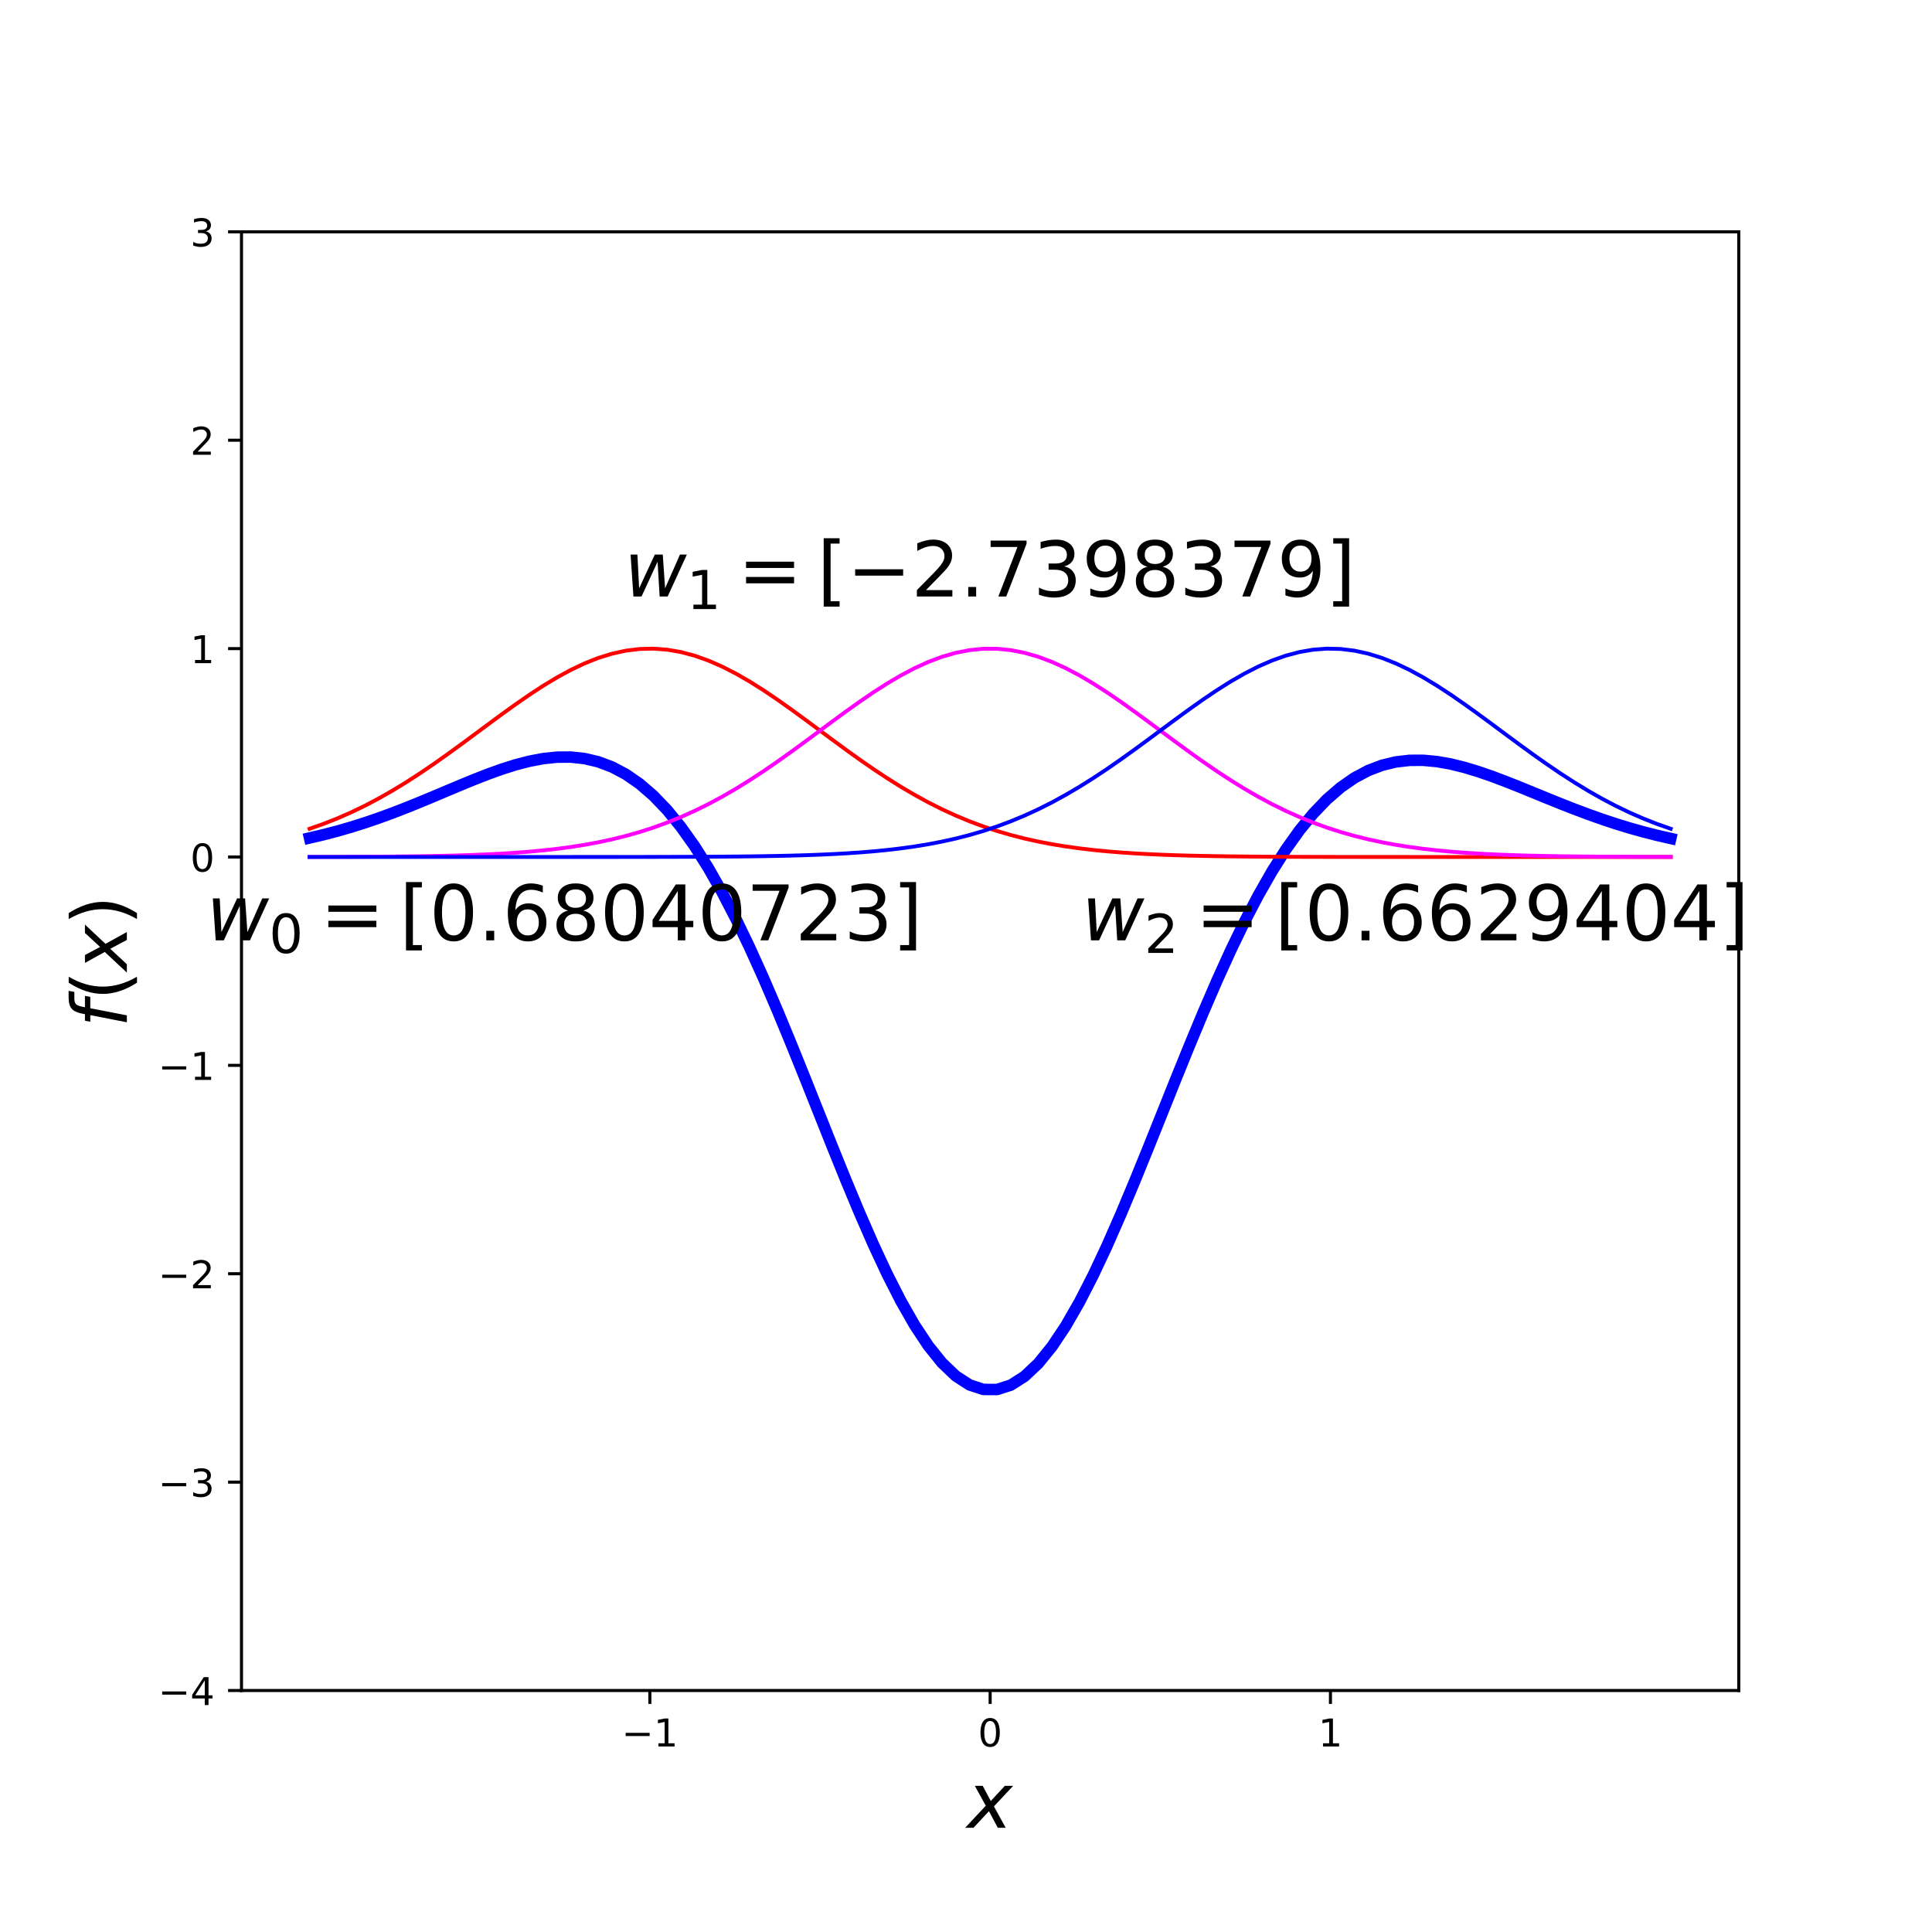
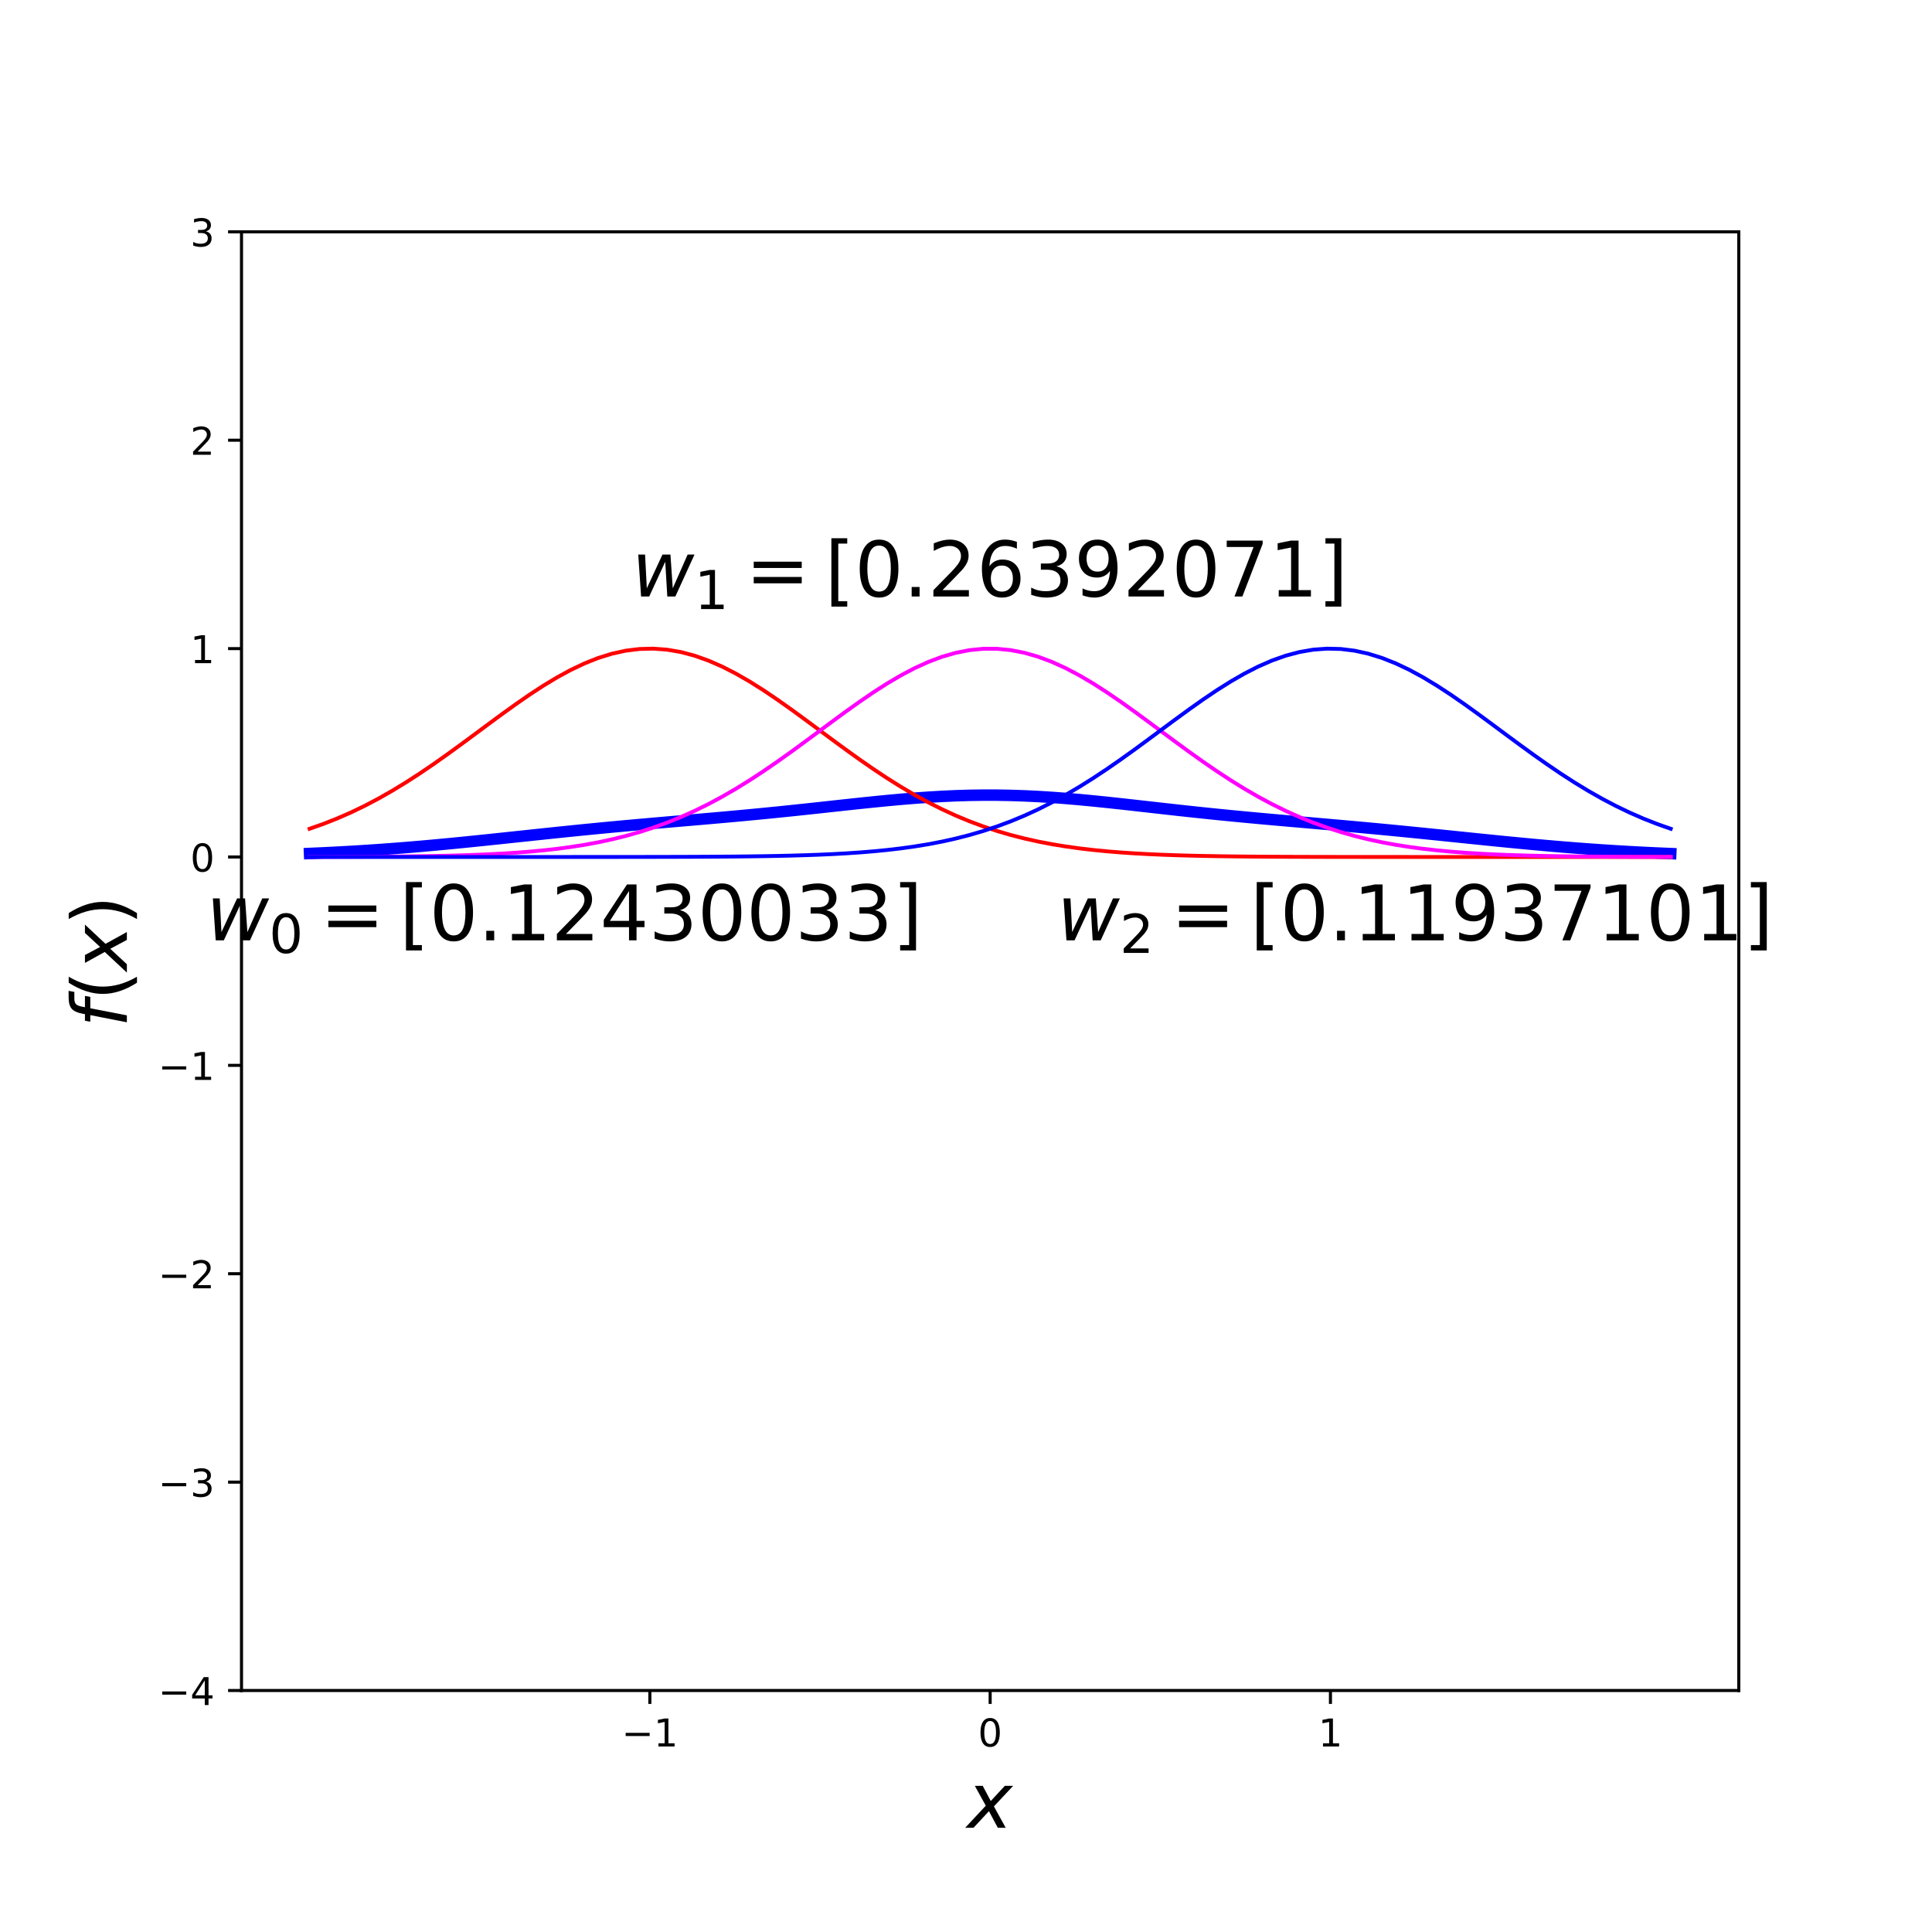
<svg xmlns="http://www.w3.org/2000/svg" xmlns:xlink="http://www.w3.org/1999/xlink" height="504pt" version="1.1" viewBox="0 0 504 504" width="504pt">
  <defs>
    <style type="text/css">
*{stroke-linecap:butt;stroke-linejoin:round;}
  </style>
  </defs>
  <g id="figure_1">
    <g id="patch_1">
      <path d="M 0 504  L 504 504  L 504 0  L 0 0  z " style="fill:none;" />
    </g>
    <g id="axes_1">
      <g id="patch_2">
        <path d="M 63 441  L 453.6 441  L 453.6 60.48  L 63 60.48  z " style="fill:none;" />
      </g>
      <g id="matplotlib.axis_1">
        <g id="xtick_1">
          <g id="line2d_1">
            <defs>
-               <path d="M 0 0  L 0 3.5  " id="m0138e2bc74" style="stroke:#000000;stroke-width:0.8;" />
-             </defs>
-             <g>
-               <use style="stroke:#000000;stroke-width:0.8;" x="169.527" xlink:href="#m0138e2bc74" y="441" />
+               <path d="M 0 0  L 0 3.5  " id="maeb06b09a5" style="stroke:#000000;stroke-width:0.8;" />
+             </defs>
+             <g>
+               <use style="stroke:#000000;stroke-width:0.8;" x="169.527" xlink:href="#maeb06b09a5" y="441" />
            </g>
          </g>
          <g id="text_1">
            <defs>
              <path d="M 10.594 35.5  L 73.188 35.5  L 73.188 27.203  L 10.594 27.203  z " id="DejaVuSans-2212" />
              <path d="M 12.406 8.297  L 28.516 8.297  L 28.516 63.922  L 10.984 60.406  L 10.984 69.391  L 28.422 72.906  L 38.281 72.906  L 38.281 8.297  L 54.391 8.297  L 54.391 0  L 12.406 0  z " id="DejaVuSans-31" />
            </defs>
            <g transform="translate(162.1562 455.5984)scale(0.1 -0.1)">
              <use xlink:href="#DejaVuSans-2212" />
              <use x="83.789" xlink:href="#DejaVuSans-31" />
            </g>
          </g>
        </g>
        <g id="xtick_2">
          <g id="line2d_2">
            <g>
-               <use style="stroke:#000000;stroke-width:0.8;" x="258.3" xlink:href="#m0138e2bc74" y="441" />
+               <use style="stroke:#000000;stroke-width:0.8;" x="258.3" xlink:href="#maeb06b09a5" y="441" />
            </g>
          </g>
          <g id="text_2">
            <defs>
              <path d="M 31.781 66.406  Q 24.172 66.406 20.328 58.906  Q 16.5 51.422 16.5 36.375  Q 16.5 21.391 20.328 13.891  Q 24.172 6.391 31.781 6.391  Q 39.453 6.391 43.281 13.891  Q 47.125 21.391 47.125 36.375  Q 47.125 51.422 43.281 58.906  Q 39.453 66.406 31.781 66.406  z M 31.781 74.219  Q 44.047 74.219 50.516 64.516  Q 56.984 54.828 56.984 36.375  Q 56.984 17.969 50.516 8.266  Q 44.047 -1.422 31.781 -1.422  Q 19.531 -1.422 13.062 8.266  Q 6.594 17.969 6.594 36.375  Q 6.594 54.828 13.062 64.516  Q 19.531 74.219 31.781 74.219  z " id="DejaVuSans-30" />
            </defs>
            <g transform="translate(255.1188 455.5984)scale(0.1 -0.1)">
              <use xlink:href="#DejaVuSans-30" />
            </g>
          </g>
        </g>
        <g id="xtick_3">
          <g id="line2d_3">
            <g>
-               <use style="stroke:#000000;stroke-width:0.8;" x="347.073" xlink:href="#m0138e2bc74" y="441" />
+               <use style="stroke:#000000;stroke-width:0.8;" x="347.073" xlink:href="#maeb06b09a5" y="441" />
            </g>
          </g>
          <g id="text_3">
            <g transform="translate(343.8915 455.5984)scale(0.1 -0.1)">
              <use xlink:href="#DejaVuSans-31" />
            </g>
          </g>
        </g>
        <g id="text_4">
          <defs>
            <path d="M 60.016 54.688  L 34.906 27.875  L 50.297 0  L 39.984 0  L 28.422 21.688  L 8.297 0  L -2.594 0  L 24.312 28.812  L 10.016 54.688  L 20.312 54.688  L 30.812 34.906  L 49.125 54.688  z " id="DejaVuSans-Oblique-78" />
          </defs>
          <g transform="translate(252.3 476.875)scale(0.2 -0.2)">
            <use transform="translate(0 0.3125)" xlink:href="#DejaVuSans-Oblique-78" />
          </g>
        </g>
      </g>
      <g id="matplotlib.axis_2">
        <g id="ytick_1">
          <g id="line2d_4">
            <defs>
-               <path d="M 0 0  L -3.5 0  " id="mc13b5cfabd" style="stroke:#000000;stroke-width:0.8;" />
-             </defs>
-             <g>
-               <use style="stroke:#000000;stroke-width:0.8;" x="63" xlink:href="#mc13b5cfabd" y="441" />
+               <path d="M 0 0  L -3.5 0  " id="mc9b3502eef" style="stroke:#000000;stroke-width:0.8;" />
+             </defs>
+             <g>
+               <use style="stroke:#000000;stroke-width:0.8;" x="63" xlink:href="#mc9b3502eef" y="441" />
            </g>
          </g>
          <g id="text_5">
            <defs>
              <path d="M 37.797 64.312  L 12.891 25.391  L 37.797 25.391  z M 35.203 72.906  L 47.609 72.906  L 47.609 25.391  L 58.016 25.391  L 58.016 17.188  L 47.609 17.188  L 47.609 0  L 37.797 0  L 37.797 17.188  L 4.891 17.188  L 4.891 26.703  z " id="DejaVuSans-34" />
            </defs>
            <g transform="translate(41.25781 444.7992)scale(0.1 -0.1)">
              <use xlink:href="#DejaVuSans-2212" />
              <use x="83.789" xlink:href="#DejaVuSans-34" />
            </g>
          </g>
        </g>
        <g id="ytick_2">
          <g id="line2d_5">
            <g>
-               <use style="stroke:#000000;stroke-width:0.8;" x="63" xlink:href="#mc13b5cfabd" y="386.64" />
+               <use style="stroke:#000000;stroke-width:0.8;" x="63" xlink:href="#mc9b3502eef" y="386.64" />
            </g>
          </g>
          <g id="text_6">
            <defs>
              <path d="M 40.578 39.312  Q 47.656 37.797 51.625 33  Q 55.609 28.219 55.609 21.188  Q 55.609 10.406 48.188 4.484  Q 40.766 -1.422 27.094 -1.422  Q 22.516 -1.422 17.656 -0.516  Q 12.797 0.391 7.625 2.203  L 7.625 11.719  Q 11.719 9.328 16.594 8.109  Q 21.484 6.891 26.812 6.891  Q 36.078 6.891 40.938 10.547  Q 45.797 14.203 45.797 21.188  Q 45.797 27.641 41.281 31.266  Q 36.766 34.906 28.719 34.906  L 20.219 34.906  L 20.219 43.016  L 29.109 43.016  Q 36.375 43.016 40.234 45.922  Q 44.094 48.828 44.094 54.297  Q 44.094 59.906 40.109 62.906  Q 36.141 65.922 28.719 65.922  Q 24.656 65.922 20.016 65.031  Q 15.375 64.156 9.812 62.312  L 9.812 71.094  Q 15.438 72.656 20.344 73.438  Q 25.25 74.219 29.594 74.219  Q 40.828 74.219 47.359 69.109  Q 53.906 64.016 53.906 55.328  Q 53.906 49.266 50.438 45.094  Q 46.969 40.922 40.578 39.312  z " id="DejaVuSans-33" />
            </defs>
            <g transform="translate(41.25781 390.4392)scale(0.1 -0.1)">
              <use xlink:href="#DejaVuSans-2212" />
              <use x="83.789" xlink:href="#DejaVuSans-33" />
            </g>
          </g>
        </g>
        <g id="ytick_3">
          <g id="line2d_6">
            <g>
-               <use style="stroke:#000000;stroke-width:0.8;" x="63" xlink:href="#mc13b5cfabd" y="332.28" />
+               <use style="stroke:#000000;stroke-width:0.8;" x="63" xlink:href="#mc9b3502eef" y="332.28" />
            </g>
          </g>
          <g id="text_7">
            <defs>
              <path d="M 19.188 8.297  L 53.609 8.297  L 53.609 0  L 7.328 0  L 7.328 8.297  Q 12.938 14.109 22.625 23.891  Q 32.328 33.688 34.812 36.531  Q 39.547 41.844 41.422 45.531  Q 43.312 49.219 43.312 52.781  Q 43.312 58.594 39.234 62.25  Q 35.156 65.922 28.609 65.922  Q 23.969 65.922 18.812 64.312  Q 13.672 62.703 7.812 59.422  L 7.812 69.391  Q 13.766 71.781 18.938 73  Q 24.125 74.219 28.422 74.219  Q 39.75 74.219 46.484 68.547  Q 53.219 62.891 53.219 53.422  Q 53.219 48.922 51.531 44.891  Q 49.859 40.875 45.406 35.406  Q 44.188 33.984 37.641 27.219  Q 31.109 20.453 19.188 8.297  z " id="DejaVuSans-32" />
            </defs>
            <g transform="translate(41.25781 336.0792)scale(0.1 -0.1)">
              <use xlink:href="#DejaVuSans-2212" />
              <use x="83.789" xlink:href="#DejaVuSans-32" />
            </g>
          </g>
        </g>
        <g id="ytick_4">
          <g id="line2d_7">
            <g>
-               <use style="stroke:#000000;stroke-width:0.8;" x="63" xlink:href="#mc13b5cfabd" y="277.92" />
+               <use style="stroke:#000000;stroke-width:0.8;" x="63" xlink:href="#mc9b3502eef" y="277.92" />
            </g>
          </g>
          <g id="text_8">
            <g transform="translate(41.25781 281.7192)scale(0.1 -0.1)">
              <use xlink:href="#DejaVuSans-2212" />
              <use x="83.789" xlink:href="#DejaVuSans-31" />
            </g>
          </g>
        </g>
        <g id="ytick_5">
          <g id="line2d_8">
            <g>
-               <use style="stroke:#000000;stroke-width:0.8;" x="63" xlink:href="#mc13b5cfabd" y="223.56" />
+               <use style="stroke:#000000;stroke-width:0.8;" x="63" xlink:href="#mc9b3502eef" y="223.56" />
            </g>
          </g>
          <g id="text_9">
            <g transform="translate(49.6375 227.3592)scale(0.1 -0.1)">
              <use xlink:href="#DejaVuSans-30" />
            </g>
          </g>
        </g>
        <g id="ytick_6">
          <g id="line2d_9">
            <g>
-               <use style="stroke:#000000;stroke-width:0.8;" x="63" xlink:href="#mc13b5cfabd" y="169.2" />
+               <use style="stroke:#000000;stroke-width:0.8;" x="63" xlink:href="#mc9b3502eef" y="169.2" />
            </g>
          </g>
          <g id="text_10">
            <g transform="translate(49.6375 172.9992)scale(0.1 -0.1)">
              <use xlink:href="#DejaVuSans-31" />
            </g>
          </g>
        </g>
        <g id="ytick_7">
          <g id="line2d_10">
            <g>
-               <use style="stroke:#000000;stroke-width:0.8;" x="63" xlink:href="#mc13b5cfabd" y="114.84" />
+               <use style="stroke:#000000;stroke-width:0.8;" x="63" xlink:href="#mc9b3502eef" y="114.84" />
            </g>
          </g>
          <g id="text_11">
            <g transform="translate(49.6375 118.6392)scale(0.1 -0.1)">
              <use xlink:href="#DejaVuSans-32" />
            </g>
          </g>
        </g>
        <g id="ytick_8">
          <g id="line2d_11">
            <g>
-               <use style="stroke:#000000;stroke-width:0.8;" x="63" xlink:href="#mc13b5cfabd" y="60.48" />
+               <use style="stroke:#000000;stroke-width:0.8;" x="63" xlink:href="#mc9b3502eef" y="60.48" />
            </g>
          </g>
          <g id="text_12">
            <g transform="translate(49.6375 64.27922)scale(0.1 -0.1)">
              <use xlink:href="#DejaVuSans-33" />
            </g>
          </g>
        </g>
        <g id="text_13">
          <defs>
            <path d="M 47.797 75.984  L 46.391 68.5  L 37.797 68.5  Q 32.906 68.5 30.688 66.578  Q 28.469 64.656 27.391 59.516  L 26.422 54.688  L 41.219 54.688  L 39.891 47.703  L 25.094 47.703  L 15.828 0  L 6.781 0  L 16.109 47.703  L 7.516 47.703  L 8.797 54.688  L 17.391 54.688  L 18.109 58.5  Q 19.969 68.172 24.625 72.078  Q 29.297 75.984 39.312 75.984  z " id="DejaVuSans-Oblique-66" />
            <path d="M 31 75.875  Q 24.469 64.656 21.281 53.656  Q 18.109 42.672 18.109 31.391  Q 18.109 20.125 21.312 9.062  Q 24.516 -2 31 -13.188  L 23.188 -13.188  Q 15.875 -1.703 12.234 9.375  Q 8.594 20.453 8.594 31.391  Q 8.594 42.281 12.203 53.312  Q 15.828 64.359 23.188 75.875  z " id="DejaVuSans-28" />
            <path d="M 8.016 75.875  L 15.828 75.875  Q 23.141 64.359 26.781 53.312  Q 30.422 42.281 30.422 31.391  Q 30.422 20.453 26.781 9.375  Q 23.141 -1.703 15.828 -13.188  L 8.016 -13.188  Q 14.5 -2 17.703 9.062  Q 20.906 20.125 20.906 31.391  Q 20.906 42.672 17.703 53.656  Q 14.5 64.656 8.016 75.875  z " id="DejaVuSans-29" />
          </defs>
          <g transform="translate(33.09844 268.04)rotate(-90)scale(0.2 -0.2)">
            <use transform="translate(0 0.015625)" xlink:href="#DejaVuSans-Oblique-66" />
            <use transform="translate(35.20508 0.015625)" xlink:href="#DejaVuSans-28" />
            <use transform="translate(74.21875 0.015625)" xlink:href="#DejaVuSans-Oblique-78" />
            <use transform="translate(133.3984 0.015625)" xlink:href="#DejaVuSans-29" />
          </g>
        </g>
      </g>
      <g id="line2d_12">
-         <path clip-path="url(#p14d273d806)" d="M 80.755 218.604  L 84.341 217.764  L 87.928 216.828  L 91.515 215.795  L 95.102 214.664  L 98.688 213.441  L 102.275 212.132  L 105.862 210.747  L 109.449 209.3  L 113.036 207.808  L 116.622 206.295  L 120.209 204.787  L 123.796 203.316  L 127.383 201.917  L 130.969 200.63  L 134.556 199.499  L 138.143 198.57  L 141.73 197.893  L 145.317 197.519  L 148.903 197.5  L 152.49 197.887  L 156.077 198.731  L 159.664 200.079  L 163.25 201.974  L 166.837 204.454  L 170.424 207.551  L 174.011 211.287  L 177.598 215.676  L 181.184 220.72  L 184.771 226.413  L 188.358 232.731  L 191.945 239.642  L 195.531 247.096  L 199.118 255.034  L 202.705 263.38  L 206.292 272.046  L 209.879 280.934  L 213.465 289.934  L 217.052 298.928  L 220.639 307.791  L 224.226 316.394  L 227.812 324.607  L 231.399 332.302  L 234.986 339.353  L 238.573 345.644  L 242.16 351.067  L 245.746 355.529  L 249.333 358.953  L 252.92 361.276  L 256.507 362.459  L 260.093 362.479  L 263.68 361.339  L 267.267 359.057  L 270.854 355.677  L 274.44 351.258  L 278.027 345.879  L 281.614 339.634  L 285.201 332.629  L 288.788 324.983  L 292.374 316.818  L 295.961 308.264  L 299.548 299.45  L 303.135 290.506  L 306.721 281.554  L 310.308 272.714  L 313.895 264.093  L 317.482 255.791  L 321.069 247.893  L 324.655 240.475  L 328.242 233.597  L 331.829 227.307  L 335.416 221.637  L 339.002 216.609  L 342.589 212.231  L 346.176 208.5  L 349.763 205.402  L 353.35 202.914  L 356.936 201.005  L 360.523 199.638  L 364.11 198.769  L 367.697 198.352  L 371.283 198.338  L 374.87 198.674  L 378.457 199.31  L 382.044 200.195  L 385.631 201.281  L 389.217 202.522  L 392.804 203.874  L 396.391 205.299  L 399.978 206.762  L 403.564 208.23  L 407.151 209.679  L 410.738 211.086  L 414.325 212.433  L 417.912 213.707  L 421.498 214.897  L 425.085 215.997  L 428.672 217.003  L 432.259 217.915  L 435.845 218.733  " style="fill:none;stroke:#0000ff;stroke-linecap:square;stroke-width:3;" />
+         <path clip-path="url(#p4676421b47)" d="M 80.755 222.641  L 84.341 222.482  L 87.928 222.304  L 91.515 222.106  L 95.102 221.887  L 98.688 221.647  L 102.275 221.386  L 105.862 221.105  L 109.449 220.805  L 113.036 220.486  L 116.622 220.151  L 120.209 219.802  L 123.796 219.44  L 127.383 219.07  L 130.969 218.692  L 134.556 218.311  L 138.143 217.93  L 141.73 217.55  L 145.317 217.175  L 148.903 216.806  L 152.49 216.445  L 156.077 216.094  L 159.664 215.752  L 163.25 215.42  L 166.837 215.097  L 170.424 214.781  L 174.011 214.47  L 177.598 214.162  L 181.184 213.854  L 184.771 213.544  L 188.358 213.228  L 191.945 212.905  L 195.531 212.571  L 199.118 212.226  L 202.705 211.869  L 206.292 211.501  L 209.879 211.123  L 213.465 210.737  L 217.052 210.346  L 220.639 209.956  L 224.226 209.572  L 227.812 209.199  L 231.399 208.845  L 234.986 208.517  L 238.573 208.22  L 242.16 207.963  L 245.746 207.75  L 249.333 207.587  L 252.92 207.477  L 256.507 207.425  L 260.093 207.431  L 263.68 207.495  L 267.267 207.616  L 270.854 207.791  L 274.44 208.016  L 278.027 208.287  L 281.614 208.596  L 285.201 208.938  L 288.788 209.305  L 292.374 209.691  L 295.961 210.09  L 299.548 210.494  L 303.135 210.898  L 306.721 211.298  L 310.308 211.69  L 313.895 212.071  L 317.482 212.44  L 321.069 212.796  L 324.655 213.14  L 328.242 213.473  L 331.829 213.796  L 335.416 214.113  L 339.002 214.425  L 342.589 214.736  L 346.176 215.049  L 349.763 215.364  L 353.35 215.686  L 356.936 216.014  L 360.523 216.35  L 364.11 216.694  L 367.697 217.046  L 371.283 217.406  L 374.87 217.77  L 378.457 218.138  L 382.044 218.508  L 385.631 218.876  L 389.217 219.24  L 392.804 219.598  L 396.391 219.946  L 399.978 220.283  L 403.564 220.605  L 407.151 220.912  L 410.738 221.201  L 414.325 221.471  L 417.912 221.722  L 421.498 221.952  L 425.085 222.163  L 428.672 222.353  L 432.259 222.525  L 435.845 222.677  " style="fill:none;stroke:#0000ff;stroke-linecap:square;stroke-width:3;" />
      </g>
      <g id="line2d_13">
-         <path clip-path="url(#p14d273d806)" d="M 80.755 216.203  L 84.341 214.941  L 87.928 213.528  L 91.515 211.959  L 95.102 210.232  L 98.688 208.348  L 102.275 206.31  L 105.862 204.127  L 109.449 201.81  L 113.036 199.376  L 116.622 196.843  L 120.209 194.238  L 123.796 191.588  L 127.383 188.925  L 130.969 186.285  L 134.556 183.705  L 138.143 181.223  L 141.73 178.88  L 145.317 176.714  L 148.903 174.762  L 152.49 173.061  L 156.077 171.639  L 159.664 170.526  L 163.25 169.741  L 166.837 169.3  L 170.424 169.211  L 174.011 169.477  L 177.598 170.091  L 181.184 171.043  L 184.771 172.313  L 188.358 173.878  L 191.945 175.709  L 195.531 177.772  L 199.118 180.032  L 202.705 182.449  L 206.292 184.985  L 209.879 187.6  L 213.465 190.256  L 217.052 192.916  L 220.639 195.548  L 224.226 198.12  L 227.812 200.606  L 231.399 202.985  L 234.986 205.236  L 238.573 207.348  L 242.16 209.31  L 245.746 211.115  L 249.333 212.763  L 252.92 214.254  L 256.507 215.591  L 260.093 216.78  L 263.68 217.829  L 267.267 218.748  L 270.854 219.545  L 274.44 220.232  L 278.027 220.82  L 281.614 221.318  L 285.201 221.738  L 288.788 222.089  L 292.374 222.38  L 295.961 222.619  L 299.548 222.815  L 303.135 222.974  L 306.721 223.102  L 310.308 223.205  L 313.895 223.286  L 317.482 223.35  L 321.069 223.4  L 324.655 223.439  L 328.242 223.469  L 331.829 223.492  L 335.416 223.51  L 339.002 223.523  L 342.589 223.533  L 346.176 223.54  L 349.763 223.546  L 353.35 223.55  L 356.936 223.553  L 360.523 223.555  L 364.11 223.556  L 367.697 223.557  L 371.283 223.558  L 374.87 223.559  L 378.457 223.559  L 382.044 223.559  L 385.631 223.56  L 389.217 223.56  L 392.804 223.56  L 396.391 223.56  L 399.978 223.56  L 403.564 223.56  L 407.151 223.56  L 410.738 223.56  L 414.325 223.56  L 417.912 223.56  L 421.498 223.56  L 425.085 223.56  L 428.672 223.56  L 432.259 223.56  L 435.845 223.56  " style="fill:none;stroke:#ff0000;stroke-linecap:square;" />
+         <path clip-path="url(#p4676421b47)" d="M 80.755 216.203  L 84.341 214.941  L 87.928 213.528  L 91.515 211.959  L 95.102 210.232  L 98.688 208.348  L 102.275 206.31  L 105.862 204.127  L 109.449 201.81  L 113.036 199.376  L 116.622 196.843  L 120.209 194.238  L 123.796 191.588  L 127.383 188.925  L 130.969 186.285  L 134.556 183.705  L 138.143 181.223  L 141.73 178.88  L 145.317 176.714  L 148.903 174.762  L 152.49 173.061  L 156.077 171.639  L 159.664 170.526  L 163.25 169.741  L 166.837 169.3  L 170.424 169.211  L 174.011 169.477  L 177.598 170.091  L 181.184 171.043  L 184.771 172.313  L 188.358 173.878  L 191.945 175.709  L 195.531 177.772  L 199.118 180.032  L 202.705 182.449  L 206.292 184.985  L 209.879 187.6  L 213.465 190.256  L 217.052 192.916  L 220.639 195.548  L 224.226 198.12  L 227.812 200.606  L 231.399 202.985  L 234.986 205.236  L 238.573 207.348  L 242.16 209.31  L 245.746 211.115  L 249.333 212.763  L 252.92 214.254  L 256.507 215.591  L 260.093 216.78  L 263.68 217.829  L 267.267 218.748  L 270.854 219.545  L 274.44 220.232  L 278.027 220.82  L 281.614 221.318  L 285.201 221.738  L 288.788 222.089  L 292.374 222.38  L 295.961 222.619  L 299.548 222.815  L 303.135 222.974  L 306.721 223.102  L 310.308 223.205  L 313.895 223.286  L 317.482 223.35  L 321.069 223.4  L 324.655 223.439  L 328.242 223.469  L 331.829 223.492  L 335.416 223.51  L 339.002 223.523  L 342.589 223.533  L 346.176 223.54  L 349.763 223.546  L 353.35 223.55  L 356.936 223.553  L 360.523 223.555  L 364.11 223.556  L 367.697 223.557  L 371.283 223.558  L 374.87 223.559  L 378.457 223.559  L 382.044 223.559  L 385.631 223.56  L 389.217 223.56  L 392.804 223.56  L 396.391 223.56  L 399.978 223.56  L 403.564 223.56  L 407.151 223.56  L 410.738 223.56  L 414.325 223.56  L 417.912 223.56  L 421.498 223.56  L 425.085 223.56  L 428.672 223.56  L 432.259 223.56  L 435.845 223.56  " style="fill:none;stroke:#ff0000;stroke-linecap:square;" />
      </g>
      <g id="line2d_14">
-         <path clip-path="url(#p14d273d806)" d="M 80.755 223.542  L 84.341 223.535  L 87.928 223.526  L 91.515 223.513  L 95.102 223.497  L 98.688 223.475  L 102.275 223.447  L 105.862 223.411  L 109.449 223.364  L 113.036 223.303  L 116.622 223.227  L 120.209 223.13  L 123.796 223.009  L 127.383 222.858  L 130.969 222.672  L 134.556 222.444  L 138.143 222.167  L 141.73 221.832  L 145.317 221.43  L 148.903 220.953  L 152.49 220.388  L 156.077 219.727  L 159.664 218.958  L 163.25 218.071  L 166.837 217.055  L 170.424 215.901  L 174.011 214.602  L 177.598 213.15  L 181.184 211.542  L 184.771 209.776  L 188.358 207.853  L 191.945 205.778  L 195.531 203.56  L 199.118 201.212  L 202.705 198.751  L 206.292 196.198  L 209.879 193.578  L 213.465 190.922  L 217.052 188.262  L 220.639 185.633  L 224.226 183.074  L 227.812 180.623  L 231.399 178.32  L 234.986 176.204  L 238.573 174.312  L 242.16 172.678  L 245.746 171.331  L 249.333 170.298  L 252.92 169.598  L 256.507 169.244  L 260.093 169.244  L 263.68 169.598  L 267.267 170.298  L 270.854 171.331  L 274.44 172.678  L 278.027 174.312  L 281.614 176.204  L 285.201 178.32  L 288.788 180.623  L 292.374 183.074  L 295.961 185.633  L 299.548 188.262  L 303.135 190.922  L 306.721 193.578  L 310.308 196.198  L 313.895 198.751  L 317.482 201.212  L 321.069 203.56  L 324.655 205.778  L 328.242 207.853  L 331.829 209.776  L 335.416 211.542  L 339.002 213.15  L 342.589 214.602  L 346.176 215.901  L 349.763 217.055  L 353.35 218.071  L 356.936 218.958  L 360.523 219.727  L 364.11 220.388  L 367.697 220.953  L 371.283 221.43  L 374.87 221.832  L 378.457 222.167  L 382.044 222.444  L 385.631 222.672  L 389.217 222.858  L 392.804 223.009  L 396.391 223.13  L 399.978 223.227  L 403.564 223.303  L 407.151 223.364  L 410.738 223.411  L 414.325 223.447  L 417.912 223.475  L 421.498 223.497  L 425.085 223.513  L 428.672 223.526  L 432.259 223.535  L 435.845 223.542  " style="fill:none;stroke:#ff00ff;stroke-linecap:square;" />
+         <path clip-path="url(#p4676421b47)" d="M 80.755 223.542  L 84.341 223.535  L 87.928 223.526  L 91.515 223.513  L 95.102 223.497  L 98.688 223.475  L 102.275 223.447  L 105.862 223.411  L 109.449 223.364  L 113.036 223.303  L 116.622 223.227  L 120.209 223.13  L 123.796 223.009  L 127.383 222.858  L 130.969 222.672  L 134.556 222.444  L 138.143 222.167  L 141.73 221.832  L 145.317 221.43  L 148.903 220.953  L 152.49 220.388  L 156.077 219.727  L 159.664 218.958  L 163.25 218.071  L 166.837 217.055  L 170.424 215.901  L 174.011 214.602  L 177.598 213.15  L 181.184 211.542  L 184.771 209.776  L 188.358 207.853  L 191.945 205.778  L 195.531 203.56  L 199.118 201.212  L 202.705 198.751  L 206.292 196.198  L 209.879 193.578  L 213.465 190.922  L 217.052 188.262  L 220.639 185.633  L 224.226 183.074  L 227.812 180.623  L 231.399 178.32  L 234.986 176.204  L 238.573 174.312  L 242.16 172.678  L 245.746 171.331  L 249.333 170.298  L 252.92 169.598  L 256.507 169.244  L 260.093 169.244  L 263.68 169.598  L 267.267 170.298  L 270.854 171.331  L 274.44 172.678  L 278.027 174.312  L 281.614 176.204  L 285.201 178.32  L 288.788 180.623  L 292.374 183.074  L 295.961 185.633  L 299.548 188.262  L 303.135 190.922  L 306.721 193.578  L 310.308 196.198  L 313.895 198.751  L 317.482 201.212  L 321.069 203.56  L 324.655 205.778  L 328.242 207.853  L 331.829 209.776  L 335.416 211.542  L 339.002 213.15  L 342.589 214.602  L 346.176 215.901  L 349.763 217.055  L 353.35 218.071  L 356.936 218.958  L 360.523 219.727  L 364.11 220.388  L 367.697 220.953  L 371.283 221.43  L 374.87 221.832  L 378.457 222.167  L 382.044 222.444  L 385.631 222.672  L 389.217 222.858  L 392.804 223.009  L 396.391 223.13  L 399.978 223.227  L 403.564 223.303  L 407.151 223.364  L 410.738 223.411  L 414.325 223.447  L 417.912 223.475  L 421.498 223.497  L 425.085 223.513  L 428.672 223.526  L 432.259 223.535  L 435.845 223.542  " style="fill:none;stroke:#ff00ff;stroke-linecap:square;" />
      </g>
      <g id="line2d_15">
-         <path clip-path="url(#p14d273d806)" d="M 80.755 223.56  L 84.341 223.56  L 87.928 223.56  L 91.515 223.56  L 95.102 223.56  L 98.688 223.56  L 102.275 223.56  L 105.862 223.56  L 109.449 223.56  L 113.036 223.56  L 116.622 223.56  L 120.209 223.56  L 123.796 223.56  L 127.383 223.56  L 130.969 223.56  L 134.556 223.559  L 138.143 223.559  L 141.73 223.559  L 145.317 223.558  L 148.903 223.557  L 152.49 223.556  L 156.077 223.555  L 159.664 223.553  L 163.25 223.55  L 166.837 223.546  L 170.424 223.54  L 174.011 223.533  L 177.598 223.523  L 181.184 223.51  L 184.771 223.492  L 188.358 223.469  L 191.945 223.439  L 195.531 223.4  L 199.118 223.35  L 202.705 223.286  L 206.292 223.205  L 209.879 223.102  L 213.465 222.974  L 217.052 222.815  L 220.639 222.619  L 224.226 222.38  L 227.812 222.089  L 231.399 221.738  L 234.986 221.318  L 238.573 220.82  L 242.16 220.232  L 245.746 219.545  L 249.333 218.748  L 252.92 217.829  L 256.507 216.78  L 260.093 215.591  L 263.68 214.254  L 267.267 212.763  L 270.854 211.115  L 274.44 209.31  L 278.027 207.348  L 281.614 205.236  L 285.201 202.985  L 288.788 200.606  L 292.374 198.12  L 295.961 195.548  L 299.548 192.916  L 303.135 190.256  L 306.721 187.6  L 310.308 184.985  L 313.895 182.449  L 317.482 180.032  L 321.069 177.772  L 324.655 175.709  L 328.242 173.878  L 331.829 172.313  L 335.416 171.043  L 339.002 170.091  L 342.589 169.477  L 346.176 169.211  L 349.763 169.3  L 353.35 169.741  L 356.936 170.526  L 360.523 171.639  L 364.11 173.061  L 367.697 174.762  L 371.283 176.714  L 374.87 178.88  L 378.457 181.223  L 382.044 183.705  L 385.631 186.285  L 389.217 188.925  L 392.804 191.588  L 396.391 194.238  L 399.978 196.843  L 403.564 199.376  L 407.151 201.81  L 410.738 204.127  L 414.325 206.31  L 417.912 208.348  L 421.498 210.232  L 425.085 211.959  L 428.672 213.528  L 432.259 214.941  L 435.845 216.203  " style="fill:none;stroke:#0000ff;stroke-linecap:square;" />
+         <path clip-path="url(#p4676421b47)" d="M 80.755 223.56  L 84.341 223.56  L 87.928 223.56  L 91.515 223.56  L 95.102 223.56  L 98.688 223.56  L 102.275 223.56  L 105.862 223.56  L 109.449 223.56  L 113.036 223.56  L 116.622 223.56  L 120.209 223.56  L 123.796 223.56  L 127.383 223.56  L 130.969 223.56  L 134.556 223.559  L 138.143 223.559  L 141.73 223.559  L 145.317 223.558  L 148.903 223.557  L 152.49 223.556  L 156.077 223.555  L 159.664 223.553  L 163.25 223.55  L 166.837 223.546  L 170.424 223.54  L 174.011 223.533  L 177.598 223.523  L 181.184 223.51  L 184.771 223.492  L 188.358 223.469  L 191.945 223.439  L 195.531 223.4  L 199.118 223.35  L 202.705 223.286  L 206.292 223.205  L 209.879 223.102  L 213.465 222.974  L 217.052 222.815  L 220.639 222.619  L 224.226 222.38  L 227.812 222.089  L 231.399 221.738  L 234.986 221.318  L 238.573 220.82  L 242.16 220.232  L 245.746 219.545  L 249.333 218.748  L 252.92 217.829  L 256.507 216.78  L 260.093 215.591  L 263.68 214.254  L 267.267 212.763  L 270.854 211.115  L 274.44 209.31  L 278.027 207.348  L 281.614 205.236  L 285.201 202.985  L 288.788 200.606  L 292.374 198.12  L 295.961 195.548  L 299.548 192.916  L 303.135 190.256  L 306.721 187.6  L 310.308 184.985  L 313.895 182.449  L 317.482 180.032  L 321.069 177.772  L 324.655 175.709  L 328.242 173.878  L 331.829 172.313  L 335.416 171.043  L 339.002 170.091  L 342.589 169.477  L 346.176 169.211  L 349.763 169.3  L 353.35 169.741  L 356.936 170.526  L 360.523 171.639  L 364.11 173.061  L 367.697 174.762  L 371.283 176.714  L 374.87 178.88  L 378.457 181.223  L 382.044 183.705  L 385.631 186.285  L 389.217 188.925  L 392.804 191.588  L 396.391 194.238  L 399.978 196.843  L 403.564 199.376  L 407.151 201.81  L 410.738 204.127  L 414.325 206.31  L 417.912 208.348  L 421.498 210.232  L 425.085 211.959  L 428.672 213.528  L 432.259 214.941  L 435.845 216.203  " style="fill:none;stroke:#0000ff;stroke-linecap:square;" />
      </g>
      <g id="patch_3">
        <path d="M 63 441  L 63 60.48  " style="fill:none;stroke:#000000;stroke-linecap:square;stroke-linejoin:miter;stroke-width:0.8;" />
      </g>
      <g id="patch_4">
        <path d="M 453.6 441  L 453.6 60.48  " style="fill:none;stroke:#000000;stroke-linecap:square;stroke-linejoin:miter;stroke-width:0.8;" />
      </g>
      <g id="patch_5">
        <path d="M 63 441  L 453.6 441  " style="fill:none;stroke:#000000;stroke-linecap:square;stroke-linejoin:miter;stroke-width:0.8;" />
      </g>
      <g id="patch_6">
        <path d="M 63 60.48  L 453.6 60.48  " style="fill:none;stroke:#000000;stroke-linecap:square;stroke-linejoin:miter;stroke-width:0.8;" />
      </g>
      <g id="text_14">
        <defs>
          <path d="M 8.5 54.688  L 17.391 54.688  L 19.672 10.688  L 40.094 54.688  L 50.484 54.688  L 53.516 10.688  L 72.906 54.688  L 81.891 54.688  L 56.891 0  L 46.391 0  L 43.703 45.312  L 22.797 0  L 12.203 0  z " id="DejaVuSans-Oblique-77" />
          <path d="M 10.594 45.406  L 73.188 45.406  L 73.188 37.203  L 10.594 37.203  z M 10.594 25.484  L 73.188 25.484  L 73.188 17.188  L 10.594 17.188  z " id="DejaVuSans-3d" />
          <path d="M 8.594 75.984  L 29.297 75.984  L 29.297 69  L 17.578 69  L 17.578 -6.203  L 29.297 -6.203  L 29.297 -13.188  L 8.594 -13.188  z " id="DejaVuSans-5b" />
          <path d="M 10.688 12.406  L 21 12.406  L 21 0  L 10.688 0  z " id="DejaVuSans-2e" />
-           <path d="M 33.016 40.375  Q 26.375 40.375 22.484 35.828  Q 18.609 31.297 18.609 23.391  Q 18.609 15.531 22.484 10.953  Q 26.375 6.391 33.016 6.391  Q 39.656 6.391 43.531 10.953  Q 47.406 15.531 47.406 23.391  Q 47.406 31.297 43.531 35.828  Q 39.656 40.375 33.016 40.375  z M 52.594 71.297  L 52.594 62.312  Q 48.875 64.062 45.094 64.984  Q 41.312 65.922 37.594 65.922  Q 27.828 65.922 22.672 59.328  Q 17.531 52.734 16.797 39.406  Q 19.672 43.656 24.016 45.922  Q 28.375 48.188 33.594 48.188  Q 44.578 48.188 50.953 41.516  Q 57.328 34.859 57.328 23.391  Q 57.328 12.156 50.688 5.359  Q 44.047 -1.422 33.016 -1.422  Q 20.359 -1.422 13.672 8.266  Q 6.984 17.969 6.984 36.375  Q 6.984 53.656 15.188 63.938  Q 23.391 74.219 37.203 74.219  Q 40.922 74.219 44.703 73.484  Q 48.484 72.75 52.594 71.297  z " id="DejaVuSans-36" />
-           <path d="M 31.781 34.625  Q 24.75 34.625 20.719 30.859  Q 16.703 27.094 16.703 20.516  Q 16.703 13.922 20.719 10.156  Q 24.75 6.391 31.781 6.391  Q 38.812 6.391 42.859 10.172  Q 46.922 13.969 46.922 20.516  Q 46.922 27.094 42.891 30.859  Q 38.875 34.625 31.781 34.625  z M 21.922 38.812  Q 15.578 40.375 12.031 44.719  Q 8.5 49.078 8.5 55.328  Q 8.5 64.062 14.719 69.141  Q 20.953 74.219 31.781 74.219  Q 42.672 74.219 48.875 69.141  Q 55.078 64.062 55.078 55.328  Q 55.078 49.078 51.531 44.719  Q 48 40.375 41.703 38.812  Q 48.828 37.156 52.797 32.312  Q 56.781 27.484 56.781 20.516  Q 56.781 9.906 50.312 4.234  Q 43.844 -1.422 31.781 -1.422  Q 19.734 -1.422 13.25 4.234  Q 6.781 9.906 6.781 20.516  Q 6.781 27.484 10.781 32.312  Q 14.797 37.156 21.922 38.812  z M 18.312 54.391  Q 18.312 48.734 21.844 45.562  Q 25.391 42.391 31.781 42.391  Q 38.141 42.391 41.719 45.562  Q 45.312 48.734 45.312 54.391  Q 45.312 60.062 41.719 63.234  Q 38.141 66.406 31.781 66.406  Q 25.391 66.406 21.844 63.234  Q 18.312 60.062 18.312 54.391  z " id="DejaVuSans-38" />
-           <path d="M 8.203 72.906  L 55.078 72.906  L 55.078 68.703  L 28.609 0  L 18.312 0  L 43.219 64.594  L 8.203 64.594  z " id="DejaVuSans-37" />
          <path d="M 30.422 75.984  L 30.422 -13.188  L 9.719 -13.188  L 9.719 -6.203  L 21.391 -6.203  L 21.391 69  L 9.719 69  L 9.719 75.984  z " id="DejaVuSans-5d" />
        </defs>
        <g transform="translate(53.83409 245.304)scale(0.2 -0.2)">
          <use transform="translate(0 0.015625)" xlink:href="#DejaVuSans-Oblique-77" />
          <use transform="translate(81.78711 -16.39062)scale(0.7)" xlink:href="#DejaVuSans-30" />
          <use transform="translate(148.54 0.015625)" xlink:href="#DejaVuSans-3d" />
          <use transform="translate(251.8115 0.015625)" xlink:href="#DejaVuSans-5b" />
          <use transform="translate(290.8252 0.015625)" xlink:href="#DejaVuSans-30" />
          <use transform="translate(354.4482 0.015625)" xlink:href="#DejaVuSans-2e" />
-           <use transform="translate(386.2354 0.015625)" xlink:href="#DejaVuSans-36" />
-           <use transform="translate(449.8584 0.015625)" xlink:href="#DejaVuSans-38" />
-           <use transform="translate(513.4814 0.015625)" xlink:href="#DejaVuSans-30" />
-           <use transform="translate(577.1045 0.015625)" xlink:href="#DejaVuSans-34" />
+           <use transform="translate(386.2354 0.015625)" xlink:href="#DejaVuSans-31" />
+           <use transform="translate(449.8584 0.015625)" xlink:href="#DejaVuSans-32" />
+           <use transform="translate(513.4814 0.015625)" xlink:href="#DejaVuSans-34" />
+           <use transform="translate(577.1045 0.015625)" xlink:href="#DejaVuSans-33" />
          <use transform="translate(640.7275 0.015625)" xlink:href="#DejaVuSans-30" />
-           <use transform="translate(704.3506 0.015625)" xlink:href="#DejaVuSans-37" />
-           <use transform="translate(767.9736 0.015625)" xlink:href="#DejaVuSans-32" />
+           <use transform="translate(704.3506 0.015625)" xlink:href="#DejaVuSans-30" />
+           <use transform="translate(767.9736 0.015625)" xlink:href="#DejaVuSans-33" />
          <use transform="translate(831.5967 0.015625)" xlink:href="#DejaVuSans-33" />
          <use transform="translate(895.2197 0.015625)" xlink:href="#DejaVuSans-5d" />
        </g>
      </g>
      <g id="text_15">
        <defs>
+           <path d="M 33.016 40.375  Q 26.375 40.375 22.484 35.828  Q 18.609 31.297 18.609 23.391  Q 18.609 15.531 22.484 10.953  Q 26.375 6.391 33.016 6.391  Q 39.656 6.391 43.531 10.953  Q 47.406 15.531 47.406 23.391  Q 47.406 31.297 43.531 35.828  Q 39.656 40.375 33.016 40.375  z M 52.594 71.297  L 52.594 62.312  Q 48.875 64.062 45.094 64.984  Q 41.312 65.922 37.594 65.922  Q 27.828 65.922 22.672 59.328  Q 17.531 52.734 16.797 39.406  Q 19.672 43.656 24.016 45.922  Q 28.375 48.188 33.594 48.188  Q 44.578 48.188 50.953 41.516  Q 57.328 34.859 57.328 23.391  Q 57.328 12.156 50.688 5.359  Q 44.047 -1.422 33.016 -1.422  Q 20.359 -1.422 13.672 8.266  Q 6.984 17.969 6.984 36.375  Q 6.984 53.656 15.188 63.938  Q 23.391 74.219 37.203 74.219  Q 40.922 74.219 44.703 73.484  Q 48.484 72.75 52.594 71.297  z " id="DejaVuSans-36" />
          <path d="M 10.984 1.516  L 10.984 10.5  Q 14.703 8.734 18.5 7.812  Q 22.312 6.891 25.984 6.891  Q 35.75 6.891 40.891 13.453  Q 46.047 20.016 46.781 33.406  Q 43.953 29.203 39.594 26.953  Q 35.25 24.703 29.984 24.703  Q 19.047 24.703 12.672 31.312  Q 6.297 37.938 6.297 49.422  Q 6.297 60.641 12.938 67.422  Q 19.578 74.219 30.609 74.219  Q 43.266 74.219 49.922 64.516  Q 56.594 54.828 56.594 36.375  Q 56.594 19.141 48.406 8.859  Q 40.234 -1.422 26.422 -1.422  Q 22.703 -1.422 18.891 -0.688  Q 15.094 0.047 10.984 1.516  z M 30.609 32.422  Q 37.25 32.422 41.125 36.953  Q 45.016 41.5 45.016 49.422  Q 45.016 57.281 41.125 61.844  Q 37.25 66.406 30.609 66.406  Q 23.969 66.406 20.094 61.844  Q 16.219 57.281 16.219 49.422  Q 16.219 41.5 20.094 36.953  Q 23.969 32.422 30.609 32.422  z " id="DejaVuSans-39" />
+           <path d="M 8.203 72.906  L 55.078 72.906  L 55.078 68.703  L 28.609 0  L 18.312 0  L 43.219 64.594  L 8.203 64.594  z " id="DejaVuSans-37" />
        </defs>
-         <g transform="translate(162.8 155.61)scale(0.2 -0.2)">
+         <g transform="translate(164.8 155.61)scale(0.2 -0.2)">
          <use transform="translate(0 0.015625)" xlink:href="#DejaVuSans-Oblique-77" />
          <use transform="translate(81.78711 -16.39062)scale(0.7)" xlink:href="#DejaVuSans-31" />
          <use transform="translate(148.54 0.015625)" xlink:href="#DejaVuSans-3d" />
          <use transform="translate(251.8115 0.015625)" xlink:href="#DejaVuSans-5b" />
-           <use transform="translate(290.8252 0.015625)" xlink:href="#DejaVuSans-2212" />
-           <use transform="translate(374.6143 0.015625)" xlink:href="#DejaVuSans-32" />
-           <use transform="translate(438.2373 0.015625)" xlink:href="#DejaVuSans-2e" />
-           <use transform="translate(469.915 0.015625)" xlink:href="#DejaVuSans-37" />
-           <use transform="translate(533.5381 0.015625)" xlink:href="#DejaVuSans-33" />
-           <use transform="translate(597.1611 0.015625)" xlink:href="#DejaVuSans-39" />
-           <use transform="translate(660.7842 0.015625)" xlink:href="#DejaVuSans-38" />
-           <use transform="translate(724.4072 0.015625)" xlink:href="#DejaVuSans-33" />
-           <use transform="translate(788.0303 0.015625)" xlink:href="#DejaVuSans-37" />
-           <use transform="translate(851.6533 0.015625)" xlink:href="#DejaVuSans-39" />
-           <use transform="translate(915.2764 0.015625)" xlink:href="#DejaVuSans-5d" />
+           <use transform="translate(290.8252 0.015625)" xlink:href="#DejaVuSans-30" />
+           <use transform="translate(354.4482 0.015625)" xlink:href="#DejaVuSans-2e" />
+           <use transform="translate(386.1572 0.015625)" xlink:href="#DejaVuSans-32" />
+           <use transform="translate(449.7803 0.015625)" xlink:href="#DejaVuSans-36" />
+           <use transform="translate(513.4033 0.015625)" xlink:href="#DejaVuSans-33" />
+           <use transform="translate(577.0264 0.015625)" xlink:href="#DejaVuSans-39" />
+           <use transform="translate(640.6338 0.015625)" xlink:href="#DejaVuSans-32" />
+           <use transform="translate(704.2568 0.015625)" xlink:href="#DejaVuSans-30" />
+           <use transform="translate(767.8799 0.015625)" xlink:href="#DejaVuSans-37" />
+           <use transform="translate(831.5029 0.015625)" xlink:href="#DejaVuSans-31" />
+           <use transform="translate(895.126 0.015625)" xlink:href="#DejaVuSans-5d" />
        </g>
      </g>
      <g id="text_16">
-         <g transform="translate(282.1659 245.304)scale(0.2 -0.2)">
+         <g transform="translate(275.7659 245.304)scale(0.2 -0.2)">
          <use transform="translate(0 0.015625)" xlink:href="#DejaVuSans-Oblique-77" />
          <use transform="translate(81.78711 -16.39062)scale(0.7)" xlink:href="#DejaVuSans-32" />
          <use transform="translate(148.54 0.015625)" xlink:href="#DejaVuSans-3d" />
          <use transform="translate(251.8115 0.015625)" xlink:href="#DejaVuSans-5b" />
          <use transform="translate(290.8252 0.015625)" xlink:href="#DejaVuSans-30" />
          <use transform="translate(354.4482 0.015625)" xlink:href="#DejaVuSans-2e" />
-           <use transform="translate(386.2354 0.015625)" xlink:href="#DejaVuSans-36" />
-           <use transform="translate(449.8584 0.015625)" xlink:href="#DejaVuSans-36" />
-           <use transform="translate(513.4814 0.015625)" xlink:href="#DejaVuSans-32" />
-           <use transform="translate(577.0889 0.015625)" xlink:href="#DejaVuSans-39" />
-           <use transform="translate(640.7119 0.015625)" xlink:href="#DejaVuSans-34" />
-           <use transform="translate(704.335 0.015625)" xlink:href="#DejaVuSans-30" />
-           <use transform="translate(767.958 0.015625)" xlink:href="#DejaVuSans-34" />
-           <use transform="translate(831.5811 0.015625)" xlink:href="#DejaVuSans-5d" />
+           <use transform="translate(386.2354 0.015625)" xlink:href="#DejaVuSans-31" />
+           <use transform="translate(449.8584 0.015625)" xlink:href="#DejaVuSans-31" />
+           <use transform="translate(513.4814 0.015625)" xlink:href="#DejaVuSans-39" />
+           <use transform="translate(577.1045 0.015625)" xlink:href="#DejaVuSans-33" />
+           <use transform="translate(640.7275 0.015625)" xlink:href="#DejaVuSans-37" />
+           <use transform="translate(704.3506 0.015625)" xlink:href="#DejaVuSans-31" />
+           <use transform="translate(767.9736 0.015625)" xlink:href="#DejaVuSans-30" />
+           <use transform="translate(831.5967 0.015625)" xlink:href="#DejaVuSans-31" />
+           <use transform="translate(895.2197 0.015625)" xlink:href="#DejaVuSans-5d" />
        </g>
      </g>
    </g>
  </g>
  <defs>
-     <clipPath id="p14d273d806">
+     <clipPath id="p4676421b47">
      <rect height="380.52" width="390.6" x="63" y="60.48" />
    </clipPath>
  </defs>
</svg>
